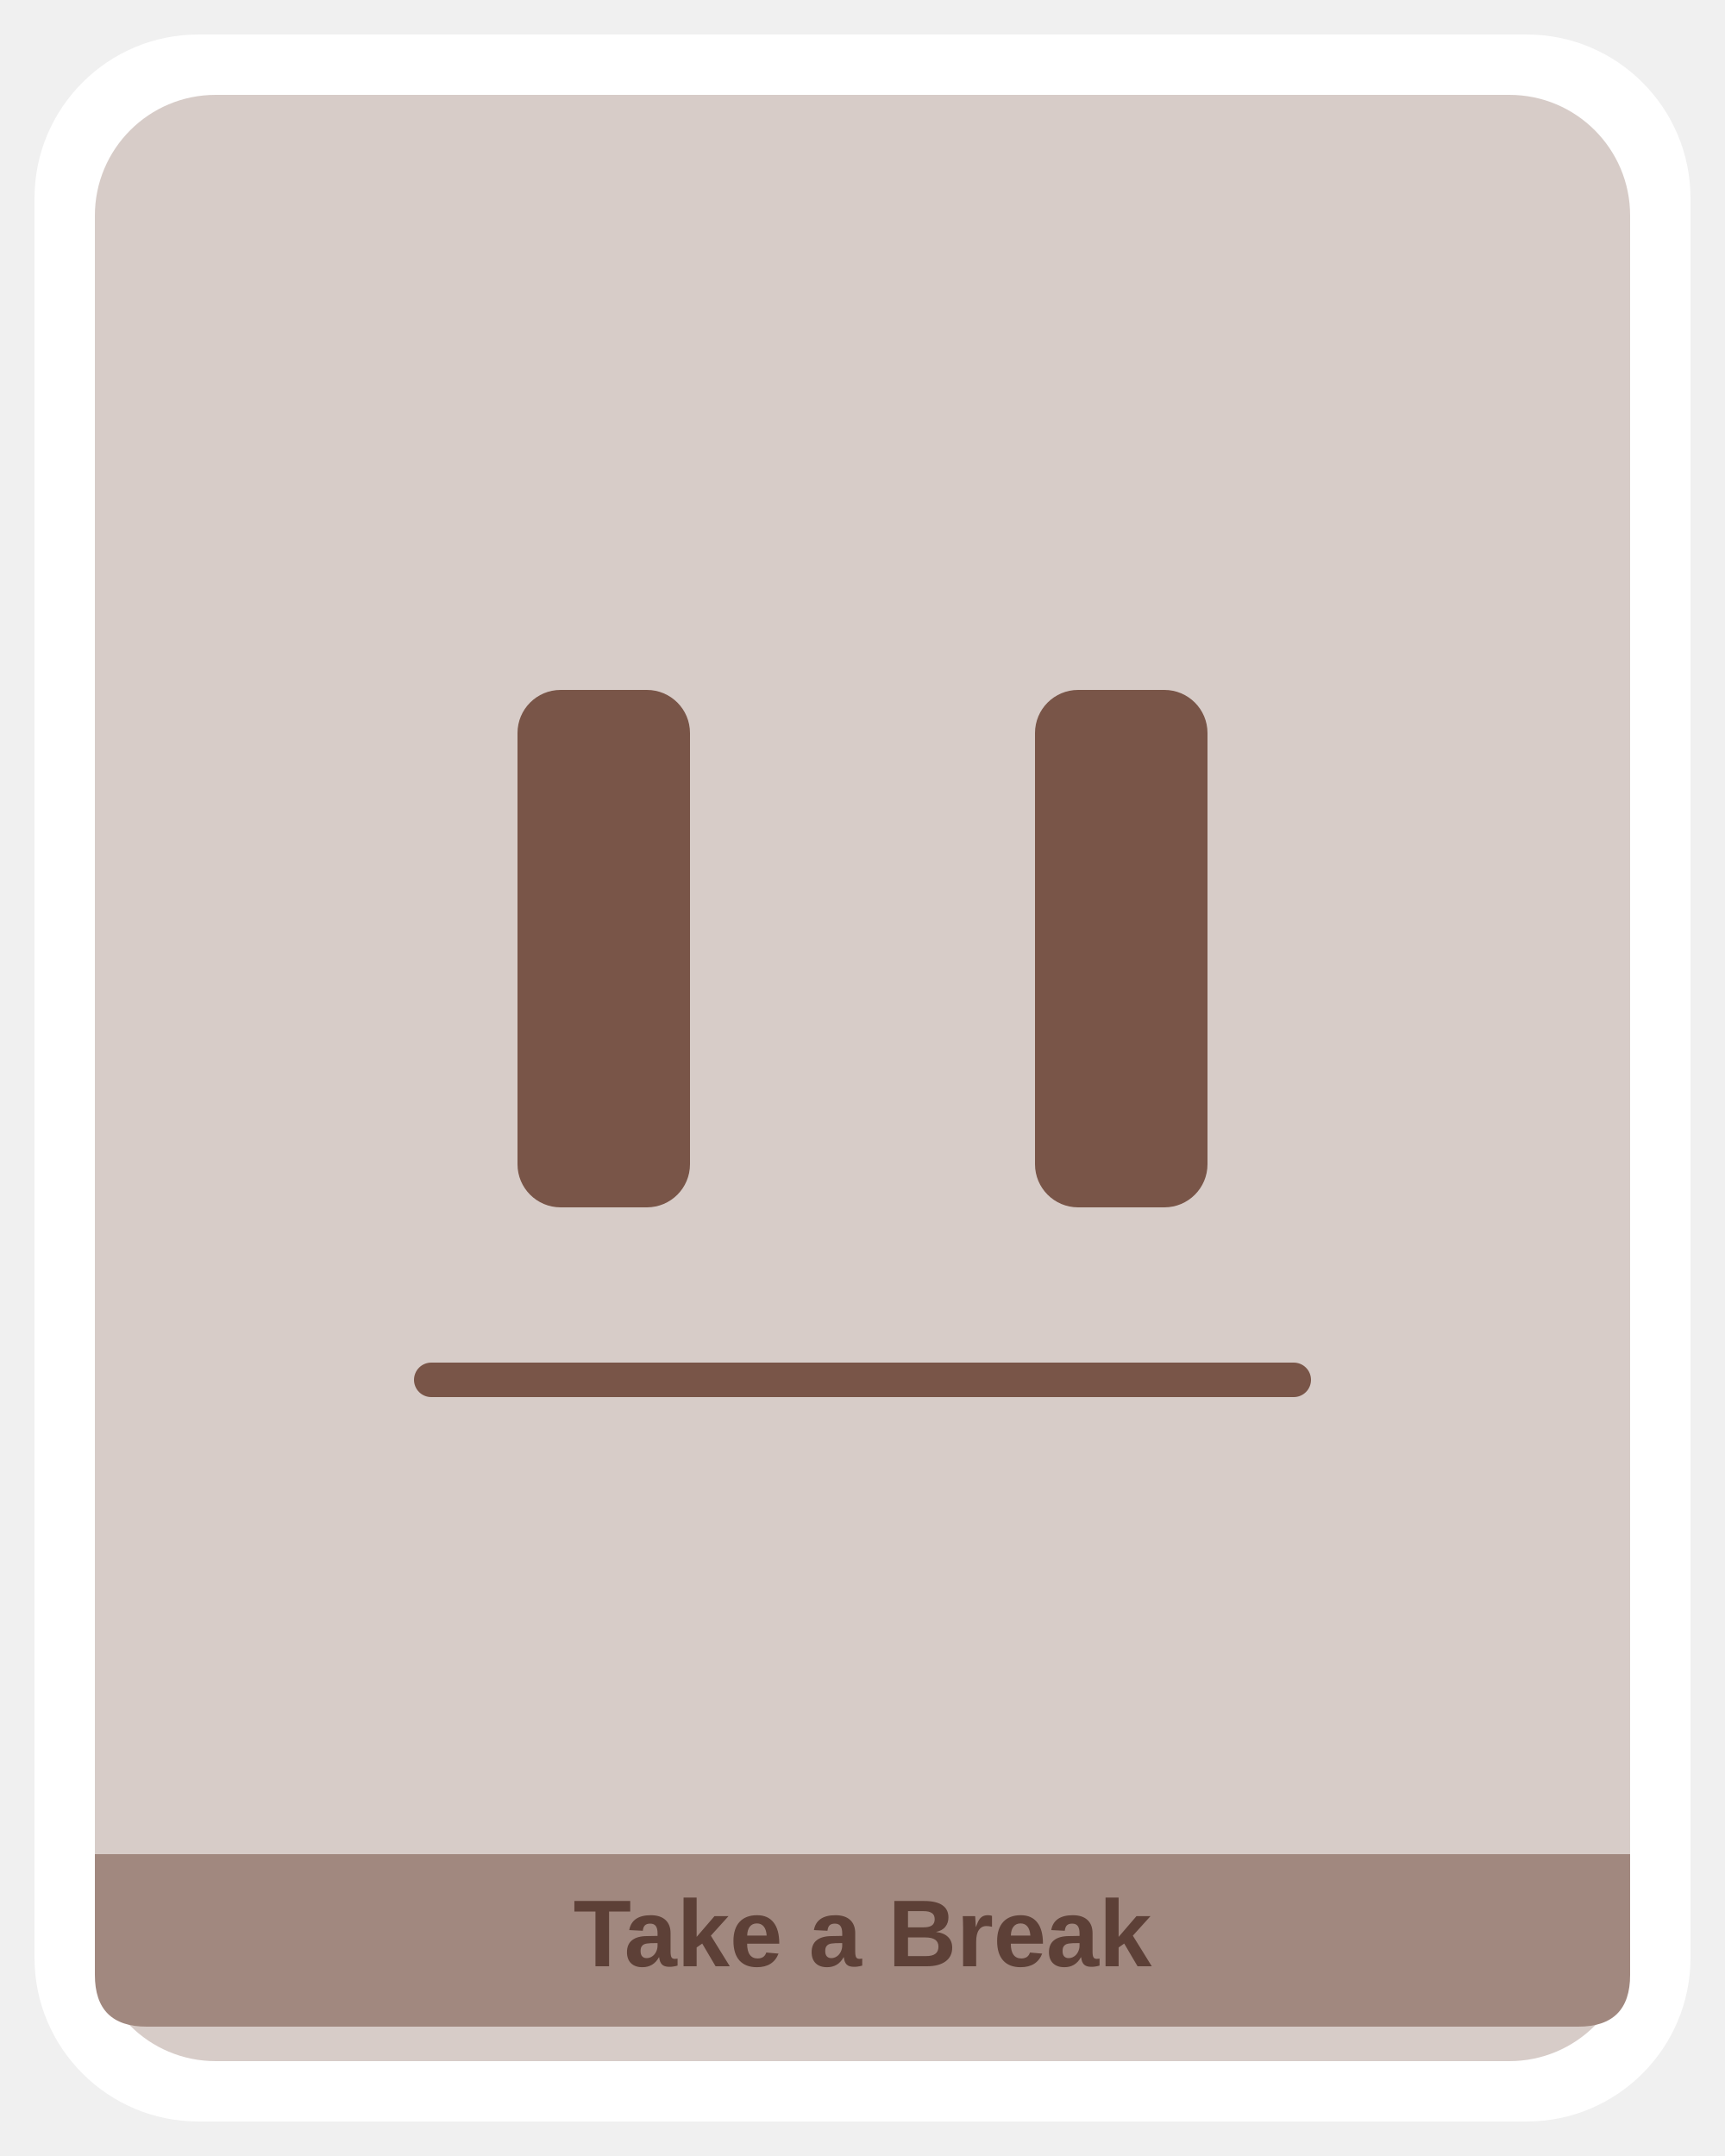
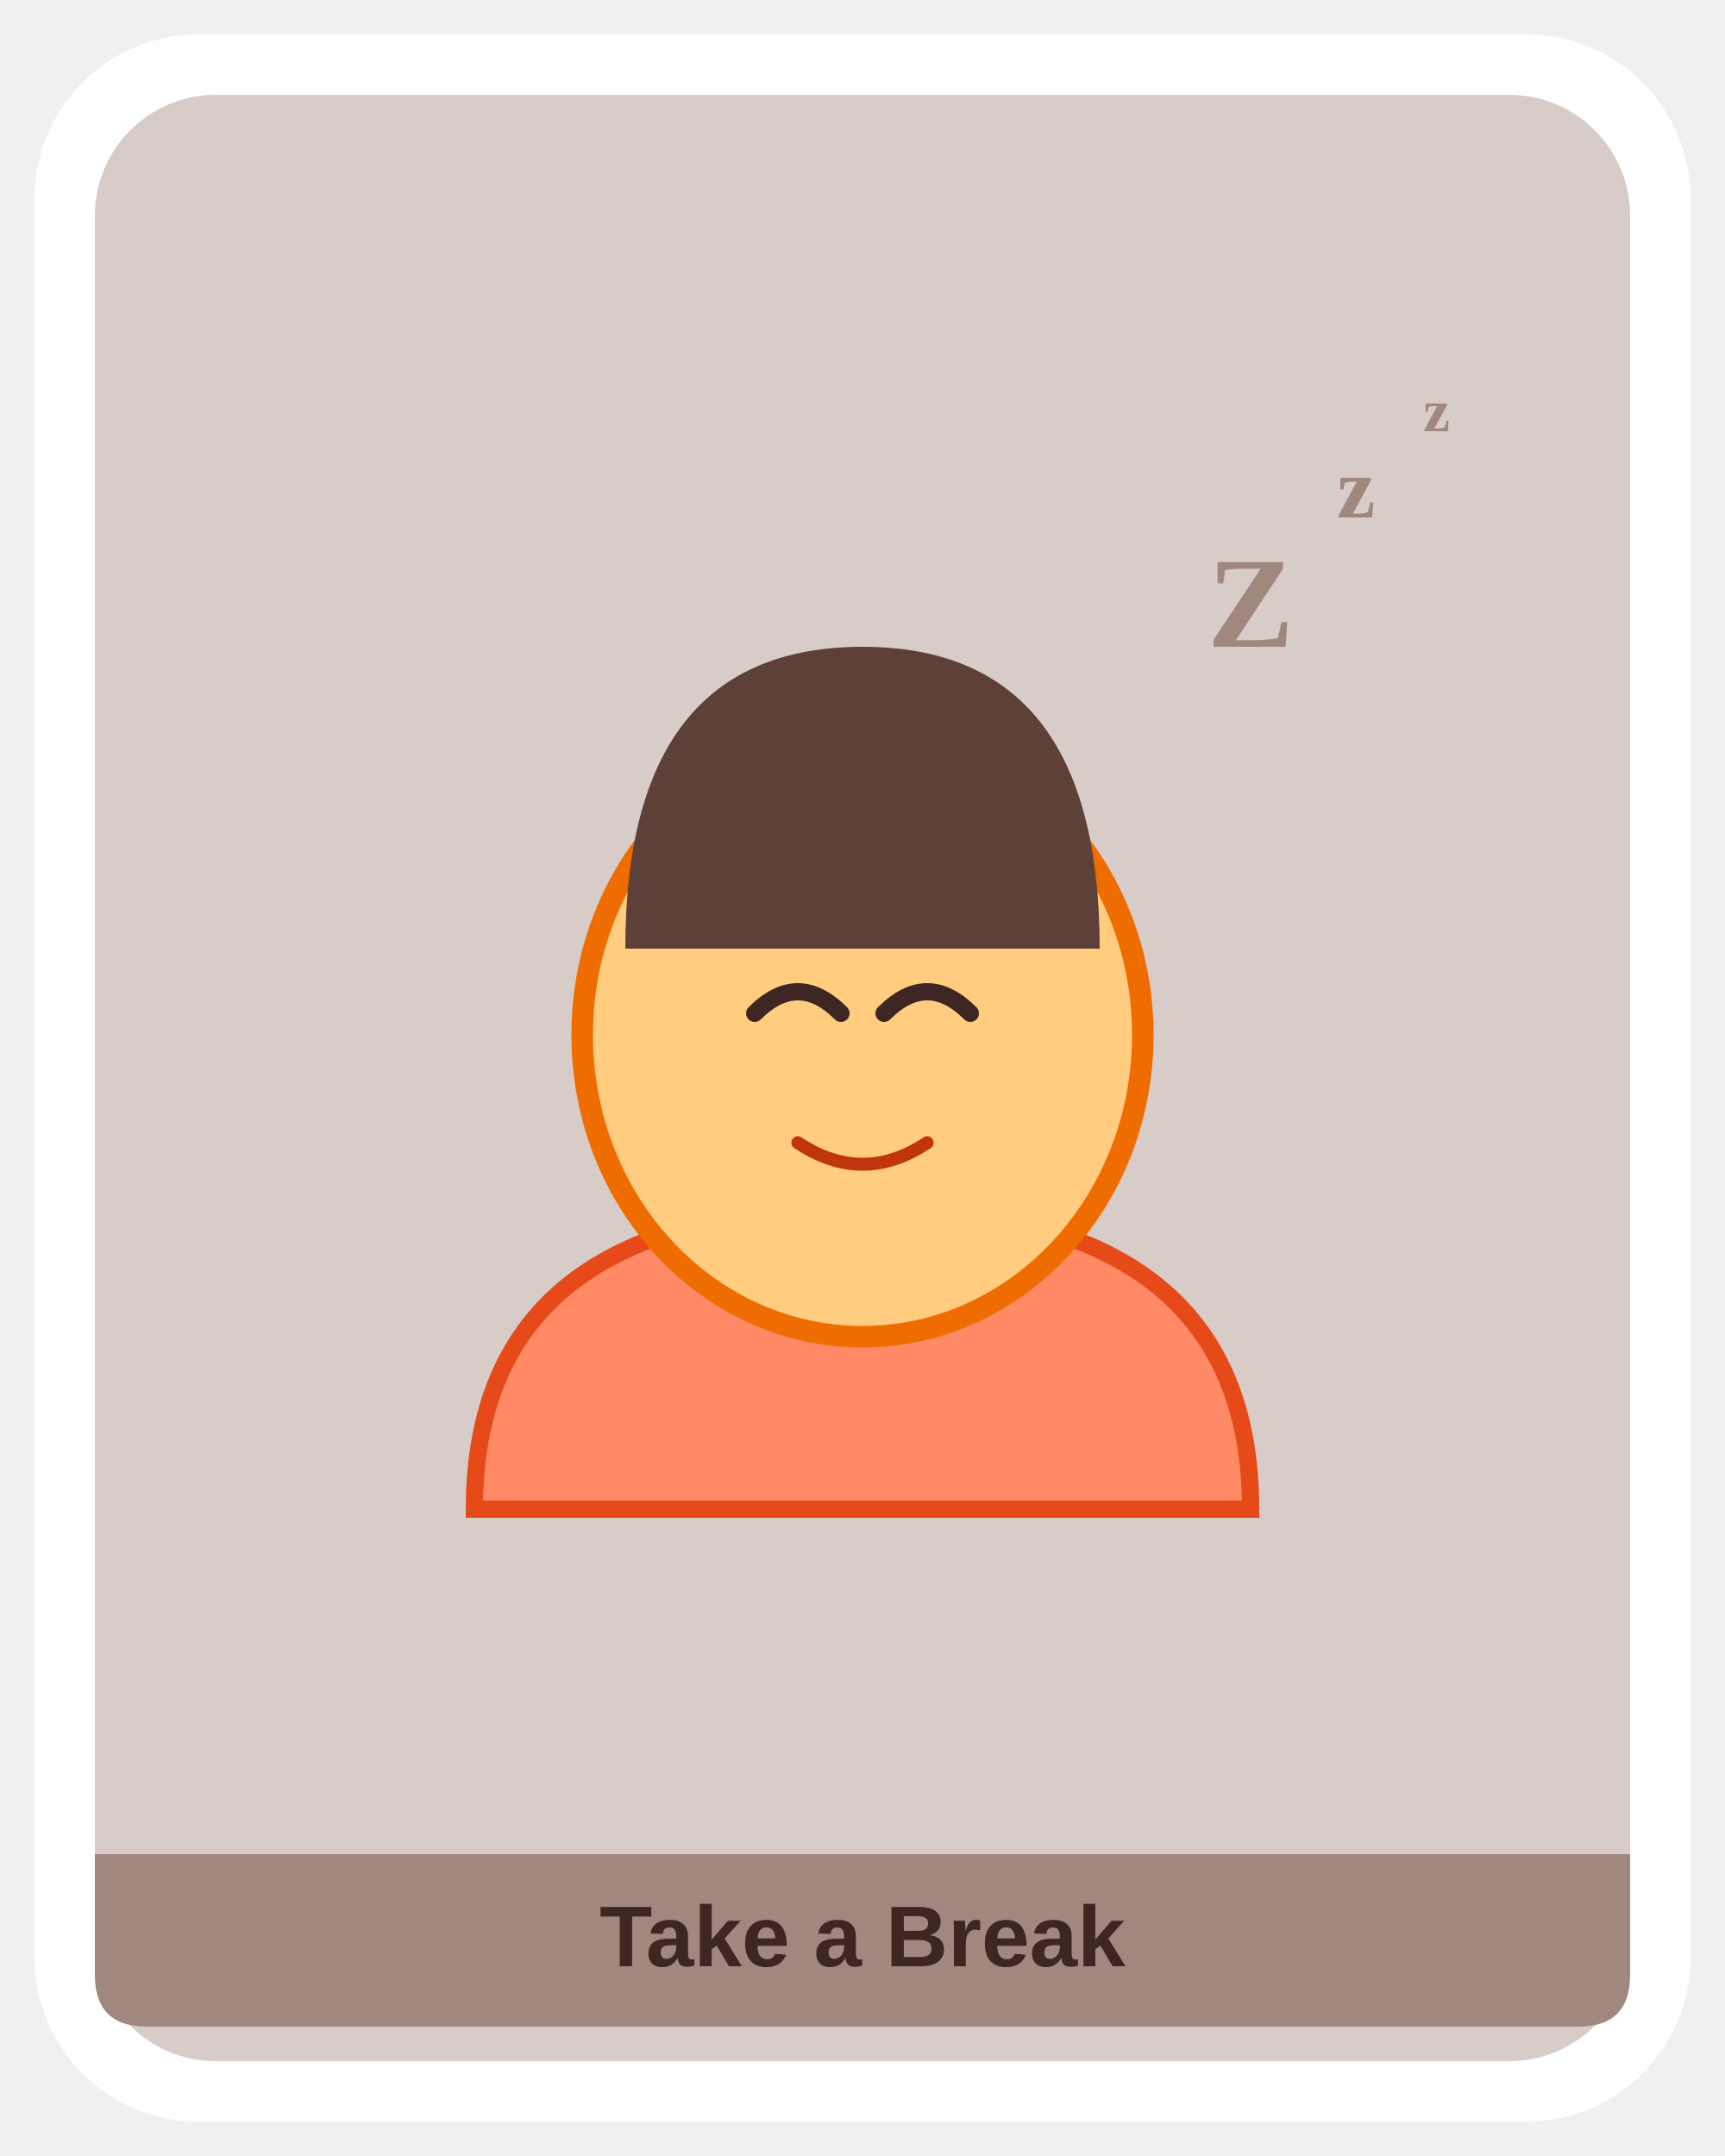
<svg xmlns="http://www.w3.org/2000/svg" width="400" height="500" viewBox="0 0 400 500" fill="none">
  <rect x="18" y="26" width="370" height="460" rx="38" fill="#E0E0E0" />
  <rect x="8" y="8" width="384" height="484" rx="38" fill="white" />
  <rect x="22" y="22" width="356" height="456" rx="28" fill="#D7CCC8" />
  <path d="M22 430 H378 V458 Q378 470 366 470 H34 Q22 470 22 458 Z" fill="#A1887F" />
-   <text x="200" y="456" font-family="Arial Rounded MT Bold, Arial, sans-serif" font-size="22" font-weight="bold" fill="#5D4037" text-anchor="middle">Take a Break</text>
-   <rect x="120" y="160" width="40" height="120" rx="10" fill="#795548" />
-   <rect x="240" y="160" width="40" height="120" rx="10" fill="#795548" />
-   <path d="M100 320 H300" stroke="#795548" stroke-width="8" stroke-linecap="round" />
+   <text x="200" y="456" font-family="Arial Rounded MT Bold, Arial, sans-serif" font-size="20" font-weight="bold" fill="#3E2723" text-anchor="middle">Take a Break</text>
+   <path d="M110 350 Q110 280 200 280 Q290 280 290 350 Z" fill="#FF8A65" stroke="#E64A19" stroke-width="4" />
+   <ellipse cx="200" cy="240" rx="65" ry="70" fill="#FFCC80" stroke="#EF6C00" stroke-width="5" />
+   <path d="M145 220 Q145 150 200 150 Q255 150 255 220" fill="#5D4037" />
+   <path d="M175 235 Q185 225 195 235" stroke="#3E2723" stroke-width="4" fill="none" stroke-linecap="round" />
+   <path d="M205 235 Q215 225 225 235" stroke="#3E2723" stroke-width="4" fill="none" stroke-linecap="round" />
+   <path d="M185 265 Q200 275 215 265" stroke="#BF360C" stroke-width="3" fill="none" stroke-linecap="round" />
+   <text x="280" y="150" font-size="30" fill="#A1887F" font-weight="bold">Z</text>
+   <text x="310" y="120" font-size="20" fill="#A1887F" font-weight="bold">z</text>
+   <text x="330" y="100" font-size="14" fill="#A1887F" font-weight="bold">z</text>
</svg>
